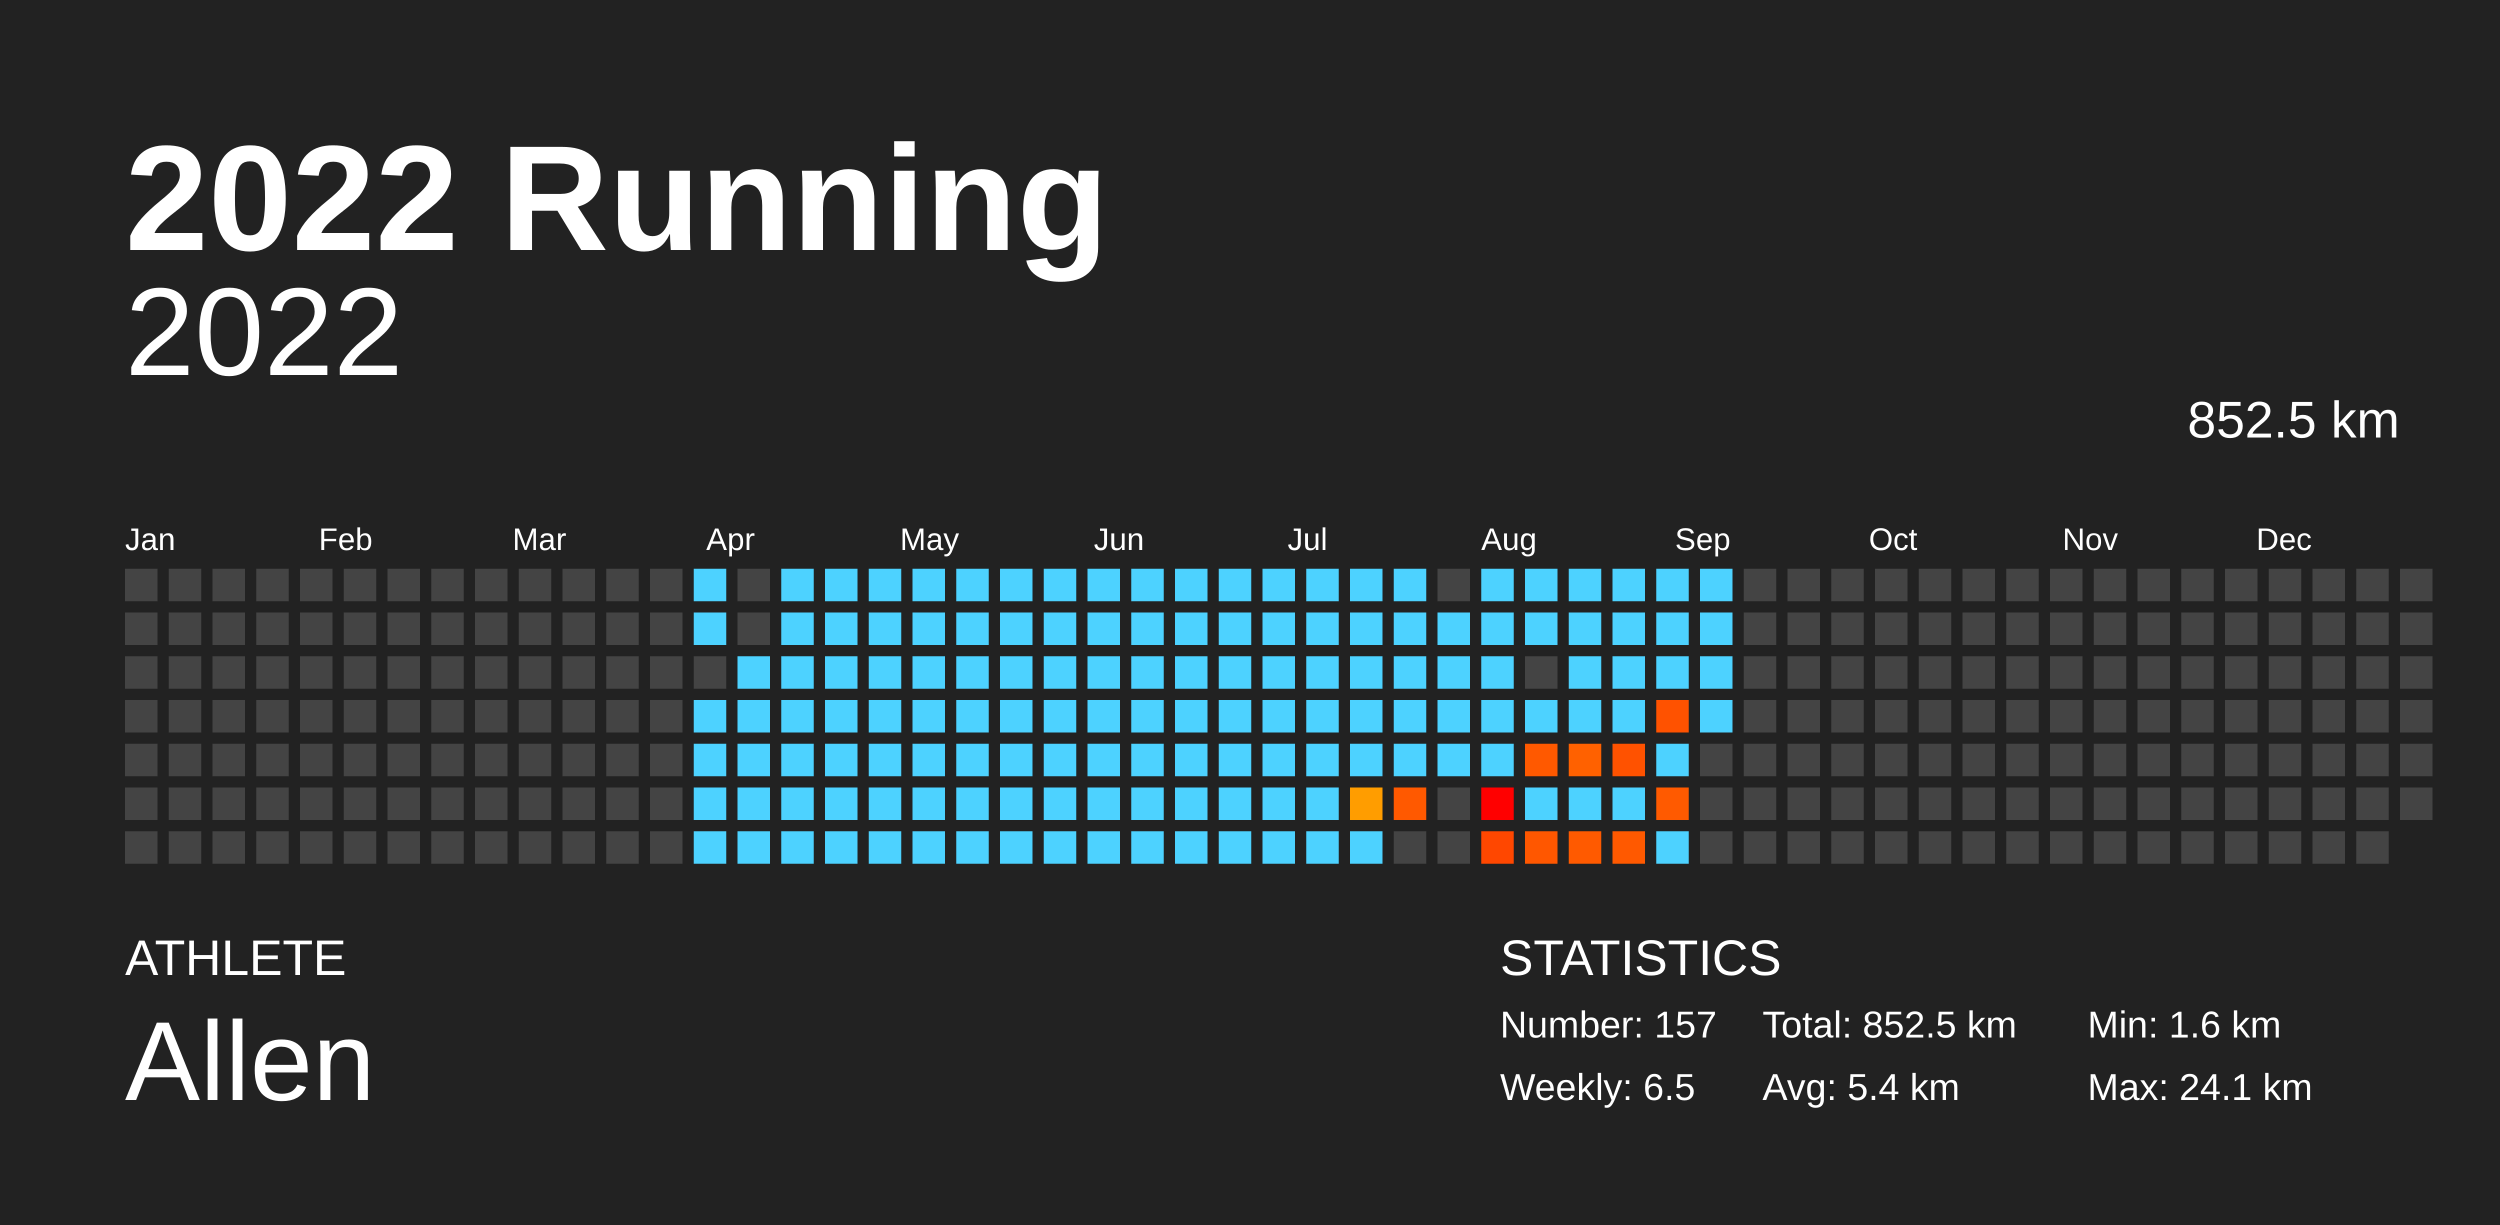
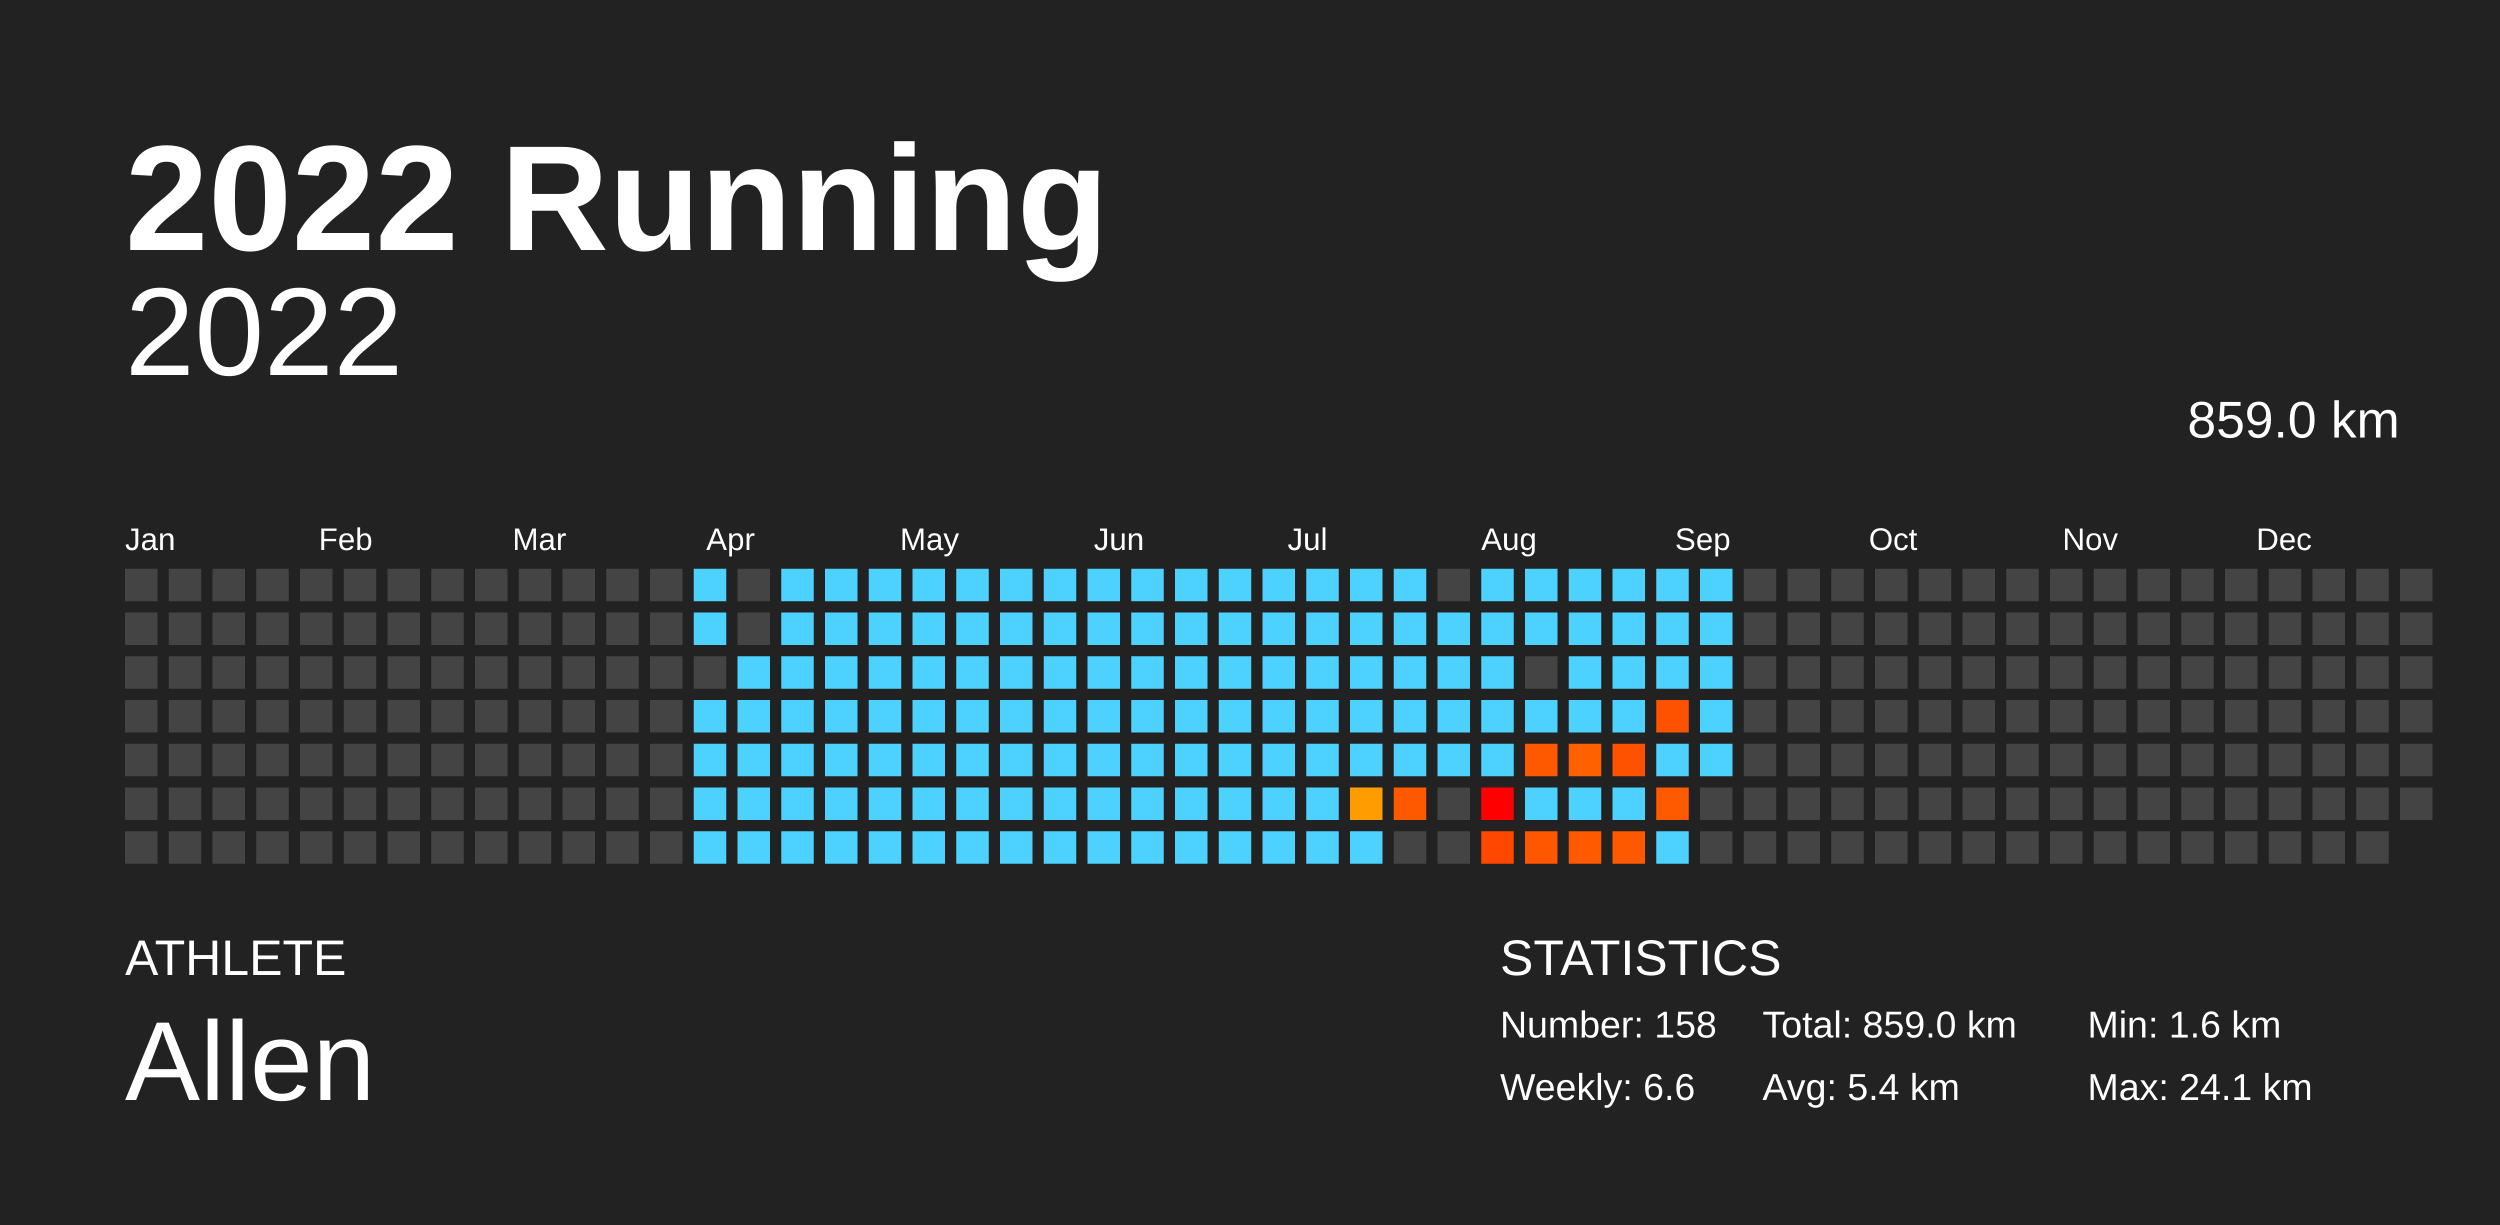
<svg xmlns="http://www.w3.org/2000/svg" baseProfile="full" height="98mm" version="1.1" viewBox="0,0,200,98" width="200mm">
  <defs />
  <rect fill="#222222" height="98" width="200" x="0" y="0" />
  <text fill="#FFFFFF" style="font-size:12px; font-family:Arial; font-weight:bold;" x="10" y="20">2022 Running</text>
  <text fill="#FFFFFF" style="font-size:4px; font-family:Arial" x="10" y="78">ATHLETE</text>
  <text fill="#FFFFFF" style="font-size:9px; font-family:Arial" x="10" y="88">Allen</text>
  <text fill="#FFFFFF" style="font-size:4px; font-family:Arial" x="120" y="78">STATISTICS</text>
-   <text fill="#FFFFFF" style="font-size:3px; font-family:Arial" x="120" y="83">Number: 157</text>
-   <text fill="#FFFFFF" style="font-size:3px; font-family:Arial" x="120" y="88">Weekly: 6.5</text>
-   <text fill="#FFFFFF" style="font-size:3px; font-family:Arial" x="141" y="83">Total: 852.5 km</text>
+   <text fill="#FFFFFF" style="font-size:3px; font-family:Arial" x="120" y="83">Number: 158</text>
+   <text fill="#FFFFFF" style="font-size:3px; font-family:Arial" x="120" y="88">Weekly: 6.6</text>
+   <text fill="#FFFFFF" style="font-size:3px; font-family:Arial" x="141" y="83">Total: 859.0 km</text>
  <text fill="#FFFFFF" style="font-size:3px; font-family:Arial" x="141" y="88">Avg: 5.4 km</text>
  <text fill="#FFFFFF" style="font-size:3px; font-family:Arial" x="167" y="83">Min: 1.6 km</text>
  <text fill="#FFFFFF" style="font-size:3px; font-family:Arial" x="167" y="88">Max: 24.1 km</text>
  <text alignment-baseline="hanging" fill="#FFFFFF" style="font-size:10.0px; font-family:Arial;" x="10" y="30">2022</text>
-   <text alignment-baseline="hanging" fill="#FFFFFF" style="font-size:4.125px; font-family:Arial;" x="175" y="35">852.5 km</text>
+   <text alignment-baseline="hanging" fill="#FFFFFF" style="font-size:4.125px; font-family:Arial;" x="175" y="35">859.0 km</text>
  <text fill="#FFFFFF" style="font-size:2.5px; font-family:Arial" x="10.0" y="44">Jan</text>
  <text fill="#FFFFFF" style="font-size:2.5px; font-family:Arial" x="25.5" y="44">Feb</text>
  <text fill="#FFFFFF" style="font-size:2.5px; font-family:Arial" x="41.0" y="44">Mar</text>
  <text fill="#FFFFFF" style="font-size:2.5px; font-family:Arial" x="56.5" y="44">Apr</text>
  <text fill="#FFFFFF" style="font-size:2.5px; font-family:Arial" x="72.0" y="44">May</text>
  <text fill="#FFFFFF" style="font-size:2.5px; font-family:Arial" x="87.5" y="44">Jun</text>
  <text fill="#FFFFFF" style="font-size:2.5px; font-family:Arial" x="103.0" y="44">Jul</text>
  <text fill="#FFFFFF" style="font-size:2.5px; font-family:Arial" x="118.5" y="44">Aug</text>
  <text fill="#FFFFFF" style="font-size:2.5px; font-family:Arial" x="134.0" y="44">Sep</text>
  <text fill="#FFFFFF" style="font-size:2.5px; font-family:Arial" x="149.5" y="44">Oct</text>
  <text fill="#FFFFFF" style="font-size:2.5px; font-family:Arial" x="165.0" y="44">Nov</text>
  <text fill="#FFFFFF" style="font-size:2.5px; font-family:Arial" x="180.5" y="44">Dec</text>
  <rect fill="#444444" height="2.6" width="2.6" x="10.0" y="45.5" />
  <rect fill="#444444" height="2.6" width="2.6" x="10.0" y="49.0" />
  <rect fill="#444444" height="2.6" width="2.6" x="10.0" y="52.5" />
  <rect fill="#444444" height="2.6" width="2.6" x="10.0" y="56.0" />
  <rect fill="#444444" height="2.6" width="2.6" x="10.0" y="59.5" />
  <rect fill="#444444" height="2.6" width="2.6" x="10.0" y="63.0" />
  <rect fill="#444444" height="2.6" width="2.6" x="10.0" y="66.5" />
  <rect fill="#444444" height="2.6" width="2.6" x="13.5" y="45.5" />
  <rect fill="#444444" height="2.6" width="2.6" x="13.5" y="49.0" />
  <rect fill="#444444" height="2.6" width="2.6" x="13.5" y="52.5" />
  <rect fill="#444444" height="2.6" width="2.6" x="13.5" y="56.0" />
  <rect fill="#444444" height="2.6" width="2.6" x="13.5" y="59.5" />
  <rect fill="#444444" height="2.6" width="2.6" x="13.5" y="63.0" />
  <rect fill="#444444" height="2.6" width="2.6" x="13.5" y="66.5" />
  <rect fill="#444444" height="2.6" width="2.6" x="17.0" y="45.5" />
  <rect fill="#444444" height="2.6" width="2.6" x="17.0" y="49.0" />
  <rect fill="#444444" height="2.6" width="2.6" x="17.0" y="52.5" />
  <rect fill="#444444" height="2.6" width="2.6" x="17.0" y="56.0" />
  <rect fill="#444444" height="2.6" width="2.6" x="17.0" y="59.5" />
  <rect fill="#444444" height="2.6" width="2.6" x="17.0" y="63.0" />
  <rect fill="#444444" height="2.6" width="2.6" x="17.0" y="66.5" />
  <rect fill="#444444" height="2.6" width="2.6" x="20.5" y="45.5" />
  <rect fill="#444444" height="2.6" width="2.6" x="20.5" y="49.0" />
  <rect fill="#444444" height="2.6" width="2.6" x="20.5" y="52.5" />
  <rect fill="#444444" height="2.6" width="2.6" x="20.5" y="56.0" />
  <rect fill="#444444" height="2.6" width="2.6" x="20.5" y="59.5" />
  <rect fill="#444444" height="2.6" width="2.6" x="20.5" y="63.0" />
  <rect fill="#444444" height="2.6" width="2.6" x="20.5" y="66.5" />
  <rect fill="#444444" height="2.6" width="2.6" x="24.0" y="45.5" />
  <rect fill="#444444" height="2.6" width="2.6" x="24.0" y="49.0" />
  <rect fill="#444444" height="2.6" width="2.6" x="24.0" y="52.5" />
  <rect fill="#444444" height="2.6" width="2.6" x="24.0" y="56.0" />
  <rect fill="#444444" height="2.6" width="2.6" x="24.0" y="59.5" />
  <rect fill="#444444" height="2.6" width="2.6" x="24.0" y="63.0" />
  <rect fill="#444444" height="2.6" width="2.6" x="24.0" y="66.5" />
  <rect fill="#444444" height="2.6" width="2.6" x="27.5" y="45.5" />
  <rect fill="#444444" height="2.6" width="2.6" x="27.5" y="49.0" />
  <rect fill="#444444" height="2.6" width="2.6" x="27.5" y="52.5" />
  <rect fill="#444444" height="2.6" width="2.6" x="27.5" y="56.0" />
  <rect fill="#444444" height="2.6" width="2.6" x="27.5" y="59.5" />
  <rect fill="#444444" height="2.6" width="2.6" x="27.5" y="63.0" />
  <rect fill="#444444" height="2.6" width="2.6" x="27.5" y="66.5" />
  <rect fill="#444444" height="2.6" width="2.6" x="31.0" y="45.5" />
  <rect fill="#444444" height="2.6" width="2.6" x="31.0" y="49.0" />
  <rect fill="#444444" height="2.6" width="2.6" x="31.0" y="52.5" />
  <rect fill="#444444" height="2.6" width="2.6" x="31.0" y="56.0" />
  <rect fill="#444444" height="2.6" width="2.6" x="31.0" y="59.5" />
  <rect fill="#444444" height="2.6" width="2.6" x="31.0" y="63.0" />
  <rect fill="#444444" height="2.6" width="2.6" x="31.0" y="66.5" />
  <rect fill="#444444" height="2.6" width="2.6" x="34.5" y="45.5" />
  <rect fill="#444444" height="2.6" width="2.6" x="34.5" y="49.0" />
  <rect fill="#444444" height="2.6" width="2.6" x="34.5" y="52.5" />
  <rect fill="#444444" height="2.6" width="2.6" x="34.5" y="56.0" />
  <rect fill="#444444" height="2.6" width="2.6" x="34.5" y="59.5" />
  <rect fill="#444444" height="2.6" width="2.6" x="34.5" y="63.0" />
  <rect fill="#444444" height="2.6" width="2.6" x="34.5" y="66.5" />
  <rect fill="#444444" height="2.6" width="2.6" x="38.0" y="45.5" />
  <rect fill="#444444" height="2.6" width="2.6" x="38.0" y="49.0" />
  <rect fill="#444444" height="2.6" width="2.6" x="38.0" y="52.5" />
  <rect fill="#444444" height="2.6" width="2.6" x="38.0" y="56.0" />
  <rect fill="#444444" height="2.6" width="2.6" x="38.0" y="59.5" />
  <rect fill="#444444" height="2.6" width="2.6" x="38.0" y="63.0" />
  <rect fill="#444444" height="2.6" width="2.6" x="38.0" y="66.5" />
  <rect fill="#444444" height="2.6" width="2.6" x="41.5" y="45.5" />
  <rect fill="#444444" height="2.6" width="2.6" x="41.5" y="49.0" />
  <rect fill="#444444" height="2.6" width="2.6" x="41.5" y="52.5" />
  <rect fill="#444444" height="2.6" width="2.6" x="41.5" y="56.0" />
  <rect fill="#444444" height="2.6" width="2.6" x="41.5" y="59.5" />
  <rect fill="#444444" height="2.6" width="2.6" x="41.5" y="63.0" />
  <rect fill="#444444" height="2.6" width="2.6" x="41.5" y="66.5" />
  <rect fill="#444444" height="2.6" width="2.6" x="45.0" y="45.5" />
  <rect fill="#444444" height="2.6" width="2.6" x="45.0" y="49.0" />
  <rect fill="#444444" height="2.6" width="2.6" x="45.0" y="52.5" />
  <rect fill="#444444" height="2.6" width="2.6" x="45.0" y="56.0" />
  <rect fill="#444444" height="2.6" width="2.6" x="45.0" y="59.5" />
  <rect fill="#444444" height="2.6" width="2.6" x="45.0" y="63.0" />
  <rect fill="#444444" height="2.6" width="2.6" x="45.0" y="66.5" />
  <rect fill="#444444" height="2.6" width="2.6" x="48.5" y="45.5" />
  <rect fill="#444444" height="2.6" width="2.6" x="48.5" y="49.0" />
  <rect fill="#444444" height="2.6" width="2.6" x="48.5" y="52.5" />
  <rect fill="#444444" height="2.6" width="2.6" x="48.5" y="56.0" />
  <rect fill="#444444" height="2.6" width="2.6" x="48.5" y="59.5" />
  <rect fill="#444444" height="2.6" width="2.6" x="48.5" y="63.0" />
  <rect fill="#444444" height="2.6" width="2.6" x="48.5" y="66.5" />
  <rect fill="#444444" height="2.6" width="2.6" x="52.0" y="45.5" />
  <rect fill="#444444" height="2.6" width="2.6" x="52.0" y="49.0" />
  <rect fill="#444444" height="2.6" width="2.6" x="52.0" y="52.5" />
  <rect fill="#444444" height="2.6" width="2.6" x="52.0" y="56.0" />
  <rect fill="#444444" height="2.6" width="2.6" x="52.0" y="59.5" />
  <rect fill="#444444" height="2.6" width="2.6" x="52.0" y="63.0" />
  <rect fill="#444444" height="2.6" width="2.6" x="52.0" y="66.5" />
  <rect fill="#4dd2ff" height="2.6" width="2.6" x="55.5" y="45.5" />
  <rect fill="#4dd2ff" height="2.6" width="2.6" x="55.5" y="49.0" />
  <rect fill="#444444" height="2.6" width="2.6" x="55.5" y="52.5" />
  <rect fill="#4dd2ff" height="2.6" width="2.6" x="55.5" y="56.0" />
  <rect fill="#4dd2ff" height="2.6" width="2.6" x="55.5" y="59.5" />
  <rect fill="#4dd2ff" height="2.6" width="2.6" x="55.5" y="63.0" />
  <rect fill="#4dd2ff" height="2.6" width="2.6" x="55.5" y="66.5" />
  <rect fill="#444444" height="2.6" width="2.6" x="59.0" y="45.5" />
  <rect fill="#444444" height="2.6" width="2.6" x="59.0" y="49.0" />
  <rect fill="#4dd2ff" height="2.6" width="2.6" x="59.0" y="52.5" />
  <rect fill="#4dd2ff" height="2.6" width="2.6" x="59.0" y="56.0" />
  <rect fill="#4dd2ff" height="2.6" width="2.6" x="59.0" y="59.5" />
  <rect fill="#4dd2ff" height="2.6" width="2.6" x="59.0" y="63.0" />
  <rect fill="#4dd2ff" height="2.6" width="2.6" x="59.0" y="66.5" />
  <rect fill="#4dd2ff" height="2.6" width="2.6" x="62.5" y="45.5" />
  <rect fill="#4dd2ff" height="2.6" width="2.6" x="62.5" y="49.0" />
  <rect fill="#4dd2ff" height="2.6" width="2.6" x="62.5" y="52.5" />
  <rect fill="#4dd2ff" height="2.6" width="2.6" x="62.5" y="56.0" />
  <rect fill="#4dd2ff" height="2.6" width="2.6" x="62.5" y="59.5" />
  <rect fill="#4dd2ff" height="2.6" width="2.6" x="62.5" y="63.0" />
  <rect fill="#4dd2ff" height="2.6" width="2.6" x="62.5" y="66.5" />
  <rect fill="#4dd2ff" height="2.6" width="2.6" x="66.0" y="45.5" />
  <rect fill="#4dd2ff" height="2.6" width="2.6" x="66.0" y="49.0" />
  <rect fill="#4dd2ff" height="2.6" width="2.6" x="66.0" y="52.5" />
  <rect fill="#4dd2ff" height="2.6" width="2.6" x="66.0" y="56.0" />
  <rect fill="#4dd2ff" height="2.6" width="2.6" x="66.0" y="59.5" />
  <rect fill="#4dd2ff" height="2.6" width="2.6" x="66.0" y="63.0" />
  <rect fill="#4dd2ff" height="2.6" width="2.6" x="66.0" y="66.5" />
  <rect fill="#4dd2ff" height="2.6" width="2.6" x="69.5" y="45.5" />
  <rect fill="#4dd2ff" height="2.6" width="2.6" x="69.5" y="49.0" />
  <rect fill="#4dd2ff" height="2.6" width="2.6" x="69.5" y="52.5" />
  <rect fill="#4dd2ff" height="2.6" width="2.6" x="69.5" y="56.0" />
  <rect fill="#4dd2ff" height="2.6" width="2.6" x="69.5" y="59.5" />
  <rect fill="#4dd2ff" height="2.6" width="2.6" x="69.5" y="63.0" />
  <rect fill="#4dd2ff" height="2.6" width="2.6" x="69.5" y="66.5" />
  <rect fill="#4dd2ff" height="2.6" width="2.6" x="73.0" y="45.5" />
  <rect fill="#4dd2ff" height="2.6" width="2.6" x="73.0" y="49.0" />
  <rect fill="#4dd2ff" height="2.6" width="2.6" x="73.0" y="52.5" />
  <rect fill="#4dd2ff" height="2.6" width="2.6" x="73.0" y="56.0" />
  <rect fill="#4dd2ff" height="2.6" width="2.6" x="73.0" y="59.5" />
  <rect fill="#4dd2ff" height="2.6" width="2.6" x="73.0" y="63.0" />
  <rect fill="#4dd2ff" height="2.6" width="2.6" x="73.0" y="66.5" />
  <rect fill="#4dd2ff" height="2.6" width="2.6" x="76.5" y="45.5" />
  <rect fill="#4dd2ff" height="2.6" width="2.6" x="76.5" y="49.0" />
  <rect fill="#4dd2ff" height="2.6" width="2.6" x="76.5" y="52.5" />
  <rect fill="#4dd2ff" height="2.6" width="2.6" x="76.5" y="56.0" />
  <rect fill="#4dd2ff" height="2.6" width="2.6" x="76.5" y="59.5" />
  <rect fill="#4dd2ff" height="2.6" width="2.6" x="76.5" y="63.0" />
  <rect fill="#4dd2ff" height="2.6" width="2.6" x="76.5" y="66.5" />
  <rect fill="#4dd2ff" height="2.6" width="2.6" x="80.0" y="45.5" />
  <rect fill="#4dd2ff" height="2.6" width="2.6" x="80.0" y="49.0" />
  <rect fill="#4dd2ff" height="2.6" width="2.6" x="80.0" y="52.5" />
  <rect fill="#4dd2ff" height="2.6" width="2.6" x="80.0" y="56.0" />
  <rect fill="#4dd2ff" height="2.6" width="2.6" x="80.0" y="59.5" />
  <rect fill="#4dd2ff" height="2.6" width="2.6" x="80.0" y="63.0" />
  <rect fill="#4dd2ff" height="2.6" width="2.6" x="80.0" y="66.5" />
  <rect fill="#4dd2ff" height="2.6" width="2.6" x="83.5" y="45.5" />
  <rect fill="#4dd2ff" height="2.6" width="2.6" x="83.5" y="49.0" />
  <rect fill="#4dd2ff" height="2.6" width="2.6" x="83.5" y="52.5" />
  <rect fill="#4dd2ff" height="2.6" width="2.6" x="83.5" y="56.0" />
  <rect fill="#4dd2ff" height="2.6" width="2.6" x="83.5" y="59.5" />
  <rect fill="#4dd2ff" height="2.6" width="2.6" x="83.5" y="63.0" />
  <rect fill="#4dd2ff" height="2.6" width="2.6" x="83.5" y="66.5" />
  <rect fill="#4dd2ff" height="2.6" width="2.6" x="87.0" y="45.5" />
  <rect fill="#4dd2ff" height="2.6" width="2.6" x="87.0" y="49.0" />
  <rect fill="#4dd2ff" height="2.6" width="2.6" x="87.0" y="52.5" />
  <rect fill="#4dd2ff" height="2.6" width="2.6" x="87.0" y="56.0" />
  <rect fill="#4dd2ff" height="2.6" width="2.6" x="87.0" y="59.5" />
  <rect fill="#4dd2ff" height="2.6" width="2.6" x="87.0" y="63.0" />
  <rect fill="#4dd2ff" height="2.6" width="2.6" x="87.0" y="66.5" />
  <rect fill="#4dd2ff" height="2.6" width="2.6" x="90.5" y="45.5" />
  <rect fill="#4dd2ff" height="2.6" width="2.6" x="90.5" y="49.0" />
  <rect fill="#4dd2ff" height="2.6" width="2.6" x="90.5" y="52.5" />
  <rect fill="#4dd2ff" height="2.6" width="2.6" x="90.5" y="56.0" />
  <rect fill="#4dd2ff" height="2.6" width="2.6" x="90.5" y="59.5" />
  <rect fill="#4dd2ff" height="2.6" width="2.6" x="90.5" y="63.0" />
  <rect fill="#4dd2ff" height="2.6" width="2.6" x="90.5" y="66.5" />
  <rect fill="#4dd2ff" height="2.6" width="2.6" x="94.0" y="45.5" />
  <rect fill="#4dd2ff" height="2.6" width="2.6" x="94.0" y="49.0" />
  <rect fill="#4dd2ff" height="2.6" width="2.6" x="94.0" y="52.5" />
  <rect fill="#4dd2ff" height="2.6" width="2.6" x="94.0" y="56.0" />
  <rect fill="#4dd2ff" height="2.6" width="2.6" x="94.0" y="59.5" />
  <rect fill="#4dd2ff" height="2.6" width="2.6" x="94.0" y="63.0" />
  <rect fill="#4dd2ff" height="2.6" width="2.6" x="94.0" y="66.5" />
  <rect fill="#4dd2ff" height="2.6" width="2.6" x="97.5" y="45.5" />
  <rect fill="#4dd2ff" height="2.6" width="2.6" x="97.5" y="49.0" />
  <rect fill="#4dd2ff" height="2.6" width="2.6" x="97.5" y="52.5" />
  <rect fill="#4dd2ff" height="2.6" width="2.6" x="97.5" y="56.0" />
  <rect fill="#4dd2ff" height="2.6" width="2.6" x="97.5" y="59.5" />
  <rect fill="#4dd2ff" height="2.6" width="2.6" x="97.5" y="63.0" />
  <rect fill="#4dd2ff" height="2.6" width="2.6" x="97.5" y="66.5" />
  <rect fill="#4dd2ff" height="2.6" width="2.6" x="101.0" y="45.5" />
  <rect fill="#4dd2ff" height="2.6" width="2.6" x="101.0" y="49.0" />
  <rect fill="#4dd2ff" height="2.6" width="2.6" x="101.0" y="52.5" />
  <rect fill="#4dd2ff" height="2.6" width="2.6" x="101.0" y="56.0" />
  <rect fill="#4dd2ff" height="2.6" width="2.6" x="101.0" y="59.5" />
  <rect fill="#4dd2ff" height="2.6" width="2.6" x="101.0" y="63.0" />
  <rect fill="#4dd2ff" height="2.6" width="2.6" x="101.0" y="66.5" />
  <rect fill="#4dd2ff" height="2.6" width="2.6" x="104.5" y="45.5" />
  <rect fill="#4dd2ff" height="2.6" width="2.6" x="104.5" y="49.0" />
  <rect fill="#4dd2ff" height="2.6" width="2.6" x="104.5" y="52.5" />
  <rect fill="#4dd2ff" height="2.6" width="2.6" x="104.5" y="56.0" />
  <rect fill="#4dd2ff" height="2.6" width="2.6" x="104.5" y="59.5" />
  <rect fill="#4dd2ff" height="2.6" width="2.6" x="104.5" y="63.0" />
  <rect fill="#4dd2ff" height="2.6" width="2.6" x="104.5" y="66.5" />
  <rect fill="#4dd2ff" height="2.6" width="2.6" x="108.0" y="45.5" />
  <rect fill="#4dd2ff" height="2.6" width="2.6" x="108.0" y="49.0" />
  <rect fill="#4dd2ff" height="2.6" width="2.6" x="108.0" y="52.5" />
  <rect fill="#4dd2ff" height="2.6" width="2.6" x="108.0" y="56.0" />
  <rect fill="#4dd2ff" height="2.6" width="2.6" x="108.0" y="59.5" />
  <rect fill="#ff9d00" height="2.6" width="2.6" x="108.0" y="63.0" />
  <rect fill="#4dd2ff" height="2.6" width="2.6" x="108.0" y="66.5" />
  <rect fill="#4dd2ff" height="2.6" width="2.6" x="111.5" y="45.5" />
  <rect fill="#4dd2ff" height="2.6" width="2.6" x="111.5" y="49.0" />
  <rect fill="#4dd2ff" height="2.6" width="2.6" x="111.5" y="52.5" />
  <rect fill="#4dd2ff" height="2.6" width="2.6" x="111.5" y="56.0" />
  <rect fill="#4dd2ff" height="2.6" width="2.6" x="111.5" y="59.5" />
  <rect fill="#ff5900" height="2.6" width="2.6" x="111.5" y="63.0" />
  <rect fill="#444444" height="2.6" width="2.6" x="111.5" y="66.5" />
  <rect fill="#444444" height="2.6" width="2.6" x="115.0" y="45.5" />
  <rect fill="#4dd2ff" height="2.6" width="2.6" x="115.0" y="49.0" />
  <rect fill="#4dd2ff" height="2.6" width="2.6" x="115.0" y="52.5" />
  <rect fill="#4dd2ff" height="2.6" width="2.6" x="115.0" y="56.0" />
  <rect fill="#4dd2ff" height="2.6" width="2.6" x="115.0" y="59.5" />
  <rect fill="#444444" height="2.6" width="2.6" x="115.0" y="63.0" />
  <rect fill="#444444" height="2.6" width="2.6" x="115.0" y="66.5" />
  <rect fill="#4dd2ff" height="2.6" width="2.6" x="118.5" y="45.5" />
  <rect fill="#4dd2ff" height="2.6" width="2.6" x="118.5" y="49.0" />
  <rect fill="#4dd2ff" height="2.6" width="2.6" x="118.5" y="52.5" />
  <rect fill="#4dd2ff" height="2.6" width="2.6" x="118.5" y="56.0" />
  <rect fill="#4dd2ff" height="2.6" width="2.6" x="118.5" y="59.5" />
  <rect fill="red" height="2.6" width="2.6" x="118.5" y="63.0" />
  <rect fill="#ff4700" height="2.6" width="2.6" x="118.5" y="66.5" />
  <rect fill="#4dd2ff" height="2.6" width="2.6" x="122.0" y="45.5" />
  <rect fill="#4dd2ff" height="2.6" width="2.6" x="122.0" y="49.0" />
  <rect fill="#444444" height="2.6" width="2.6" x="122.0" y="52.5" />
  <rect fill="#4dd2ff" height="2.6" width="2.6" x="122.0" y="56.0" />
  <rect fill="#ff5900" height="2.6" width="2.6" x="122.0" y="59.5" />
  <rect fill="#4dd2ff" height="2.6" width="2.6" x="122.0" y="63.0" />
  <rect fill="#ff5700" height="2.6" width="2.6" x="122.0" y="66.5" />
  <rect fill="#4dd2ff" height="2.6" width="2.6" x="125.5" y="45.5" />
  <rect fill="#4dd2ff" height="2.6" width="2.6" x="125.5" y="49.0" />
  <rect fill="#4dd2ff" height="2.6" width="2.6" x="125.5" y="52.5" />
  <rect fill="#4dd2ff" height="2.6" width="2.6" x="125.5" y="56.0" />
  <rect fill="#ff6100" height="2.6" width="2.6" x="125.5" y="59.5" />
  <rect fill="#4dd2ff" height="2.6" width="2.6" x="125.5" y="63.0" />
  <rect fill="#ff5a00" height="2.6" width="2.6" x="125.5" y="66.5" />
  <rect fill="#4dd2ff" height="2.6" width="2.6" x="129.0" y="45.5" />
  <rect fill="#4dd2ff" height="2.6" width="2.6" x="129.0" y="49.0" />
  <rect fill="#4dd2ff" height="2.6" width="2.6" x="129.0" y="52.5" />
  <rect fill="#4dd2ff" height="2.6" width="2.6" x="129.0" y="56.0" />
  <rect fill="#ff5200" height="2.6" width="2.6" x="129.0" y="59.5" />
  <rect fill="#4dd2ff" height="2.6" width="2.6" x="129.0" y="63.0" />
  <rect fill="#ff5900" height="2.6" width="2.6" x="129.0" y="66.5" />
  <rect fill="#4dd2ff" height="2.6" width="2.6" x="132.5" y="45.5" />
  <rect fill="#4dd2ff" height="2.6" width="2.6" x="132.5" y="49.0" />
  <rect fill="#4dd2ff" height="2.6" width="2.6" x="132.5" y="52.5" />
  <rect fill="#ff5200" height="2.6" width="2.6" x="132.5" y="56.0" />
  <rect fill="#4dd2ff" height="2.6" width="2.6" x="132.5" y="59.5" />
  <rect fill="#ff5a00" height="2.6" width="2.6" x="132.5" y="63.0" />
  <rect fill="#4dd2ff" height="2.6" width="2.6" x="132.5" y="66.5" />
  <rect fill="#4dd2ff" height="2.6" width="2.6" x="136.0" y="45.5" />
  <rect fill="#4dd2ff" height="2.6" width="2.6" x="136.0" y="49.0" />
  <rect fill="#4dd2ff" height="2.6" width="2.6" x="136.0" y="52.5" />
  <rect fill="#4dd2ff" height="2.6" width="2.6" x="136.0" y="56.0" />
-   <rect fill="#444444" height="2.6" width="2.6" x="136.0" y="59.5" />
+   <rect fill="#4dd2ff" height="2.6" width="2.6" x="136.0" y="59.5" />
  <rect fill="#444444" height="2.6" width="2.6" x="136.0" y="63.0" />
  <rect fill="#444444" height="2.6" width="2.6" x="136.0" y="66.5" />
  <rect fill="#444444" height="2.6" width="2.6" x="139.5" y="45.5" />
  <rect fill="#444444" height="2.6" width="2.6" x="139.5" y="49.0" />
  <rect fill="#444444" height="2.6" width="2.6" x="139.5" y="52.5" />
  <rect fill="#444444" height="2.6" width="2.6" x="139.5" y="56.0" />
  <rect fill="#444444" height="2.6" width="2.6" x="139.5" y="59.5" />
  <rect fill="#444444" height="2.6" width="2.6" x="139.5" y="63.0" />
  <rect fill="#444444" height="2.6" width="2.6" x="139.5" y="66.5" />
  <rect fill="#444444" height="2.6" width="2.6" x="143.0" y="45.5" />
  <rect fill="#444444" height="2.6" width="2.6" x="143.0" y="49.0" />
  <rect fill="#444444" height="2.6" width="2.6" x="143.0" y="52.5" />
  <rect fill="#444444" height="2.6" width="2.6" x="143.0" y="56.0" />
  <rect fill="#444444" height="2.6" width="2.6" x="143.0" y="59.5" />
  <rect fill="#444444" height="2.6" width="2.6" x="143.0" y="63.0" />
  <rect fill="#444444" height="2.6" width="2.6" x="143.0" y="66.5" />
  <rect fill="#444444" height="2.6" width="2.6" x="146.5" y="45.5" />
  <rect fill="#444444" height="2.6" width="2.6" x="146.5" y="49.0" />
  <rect fill="#444444" height="2.6" width="2.6" x="146.5" y="52.5" />
  <rect fill="#444444" height="2.6" width="2.6" x="146.5" y="56.0" />
  <rect fill="#444444" height="2.6" width="2.6" x="146.5" y="59.5" />
  <rect fill="#444444" height="2.6" width="2.6" x="146.5" y="63.0" />
  <rect fill="#444444" height="2.6" width="2.6" x="146.5" y="66.5" />
  <rect fill="#444444" height="2.6" width="2.6" x="150.0" y="45.5" />
  <rect fill="#444444" height="2.6" width="2.6" x="150.0" y="49.0" />
  <rect fill="#444444" height="2.6" width="2.6" x="150.0" y="52.5" />
  <rect fill="#444444" height="2.6" width="2.6" x="150.0" y="56.0" />
  <rect fill="#444444" height="2.6" width="2.6" x="150.0" y="59.5" />
  <rect fill="#444444" height="2.6" width="2.6" x="150.0" y="63.0" />
  <rect fill="#444444" height="2.6" width="2.6" x="150.0" y="66.5" />
  <rect fill="#444444" height="2.6" width="2.6" x="153.5" y="45.5" />
  <rect fill="#444444" height="2.6" width="2.6" x="153.5" y="49.0" />
  <rect fill="#444444" height="2.6" width="2.6" x="153.5" y="52.5" />
  <rect fill="#444444" height="2.6" width="2.6" x="153.5" y="56.0" />
  <rect fill="#444444" height="2.6" width="2.6" x="153.5" y="59.5" />
  <rect fill="#444444" height="2.6" width="2.6" x="153.5" y="63.0" />
  <rect fill="#444444" height="2.6" width="2.6" x="153.5" y="66.5" />
  <rect fill="#444444" height="2.6" width="2.6" x="157.0" y="45.5" />
  <rect fill="#444444" height="2.6" width="2.6" x="157.0" y="49.0" />
  <rect fill="#444444" height="2.6" width="2.6" x="157.0" y="52.5" />
  <rect fill="#444444" height="2.6" width="2.6" x="157.0" y="56.0" />
  <rect fill="#444444" height="2.6" width="2.6" x="157.0" y="59.5" />
  <rect fill="#444444" height="2.6" width="2.6" x="157.0" y="63.0" />
  <rect fill="#444444" height="2.6" width="2.6" x="157.0" y="66.5" />
  <rect fill="#444444" height="2.6" width="2.6" x="160.5" y="45.5" />
  <rect fill="#444444" height="2.6" width="2.6" x="160.5" y="49.0" />
  <rect fill="#444444" height="2.6" width="2.6" x="160.5" y="52.5" />
  <rect fill="#444444" height="2.6" width="2.6" x="160.5" y="56.0" />
  <rect fill="#444444" height="2.6" width="2.6" x="160.5" y="59.5" />
  <rect fill="#444444" height="2.6" width="2.6" x="160.5" y="63.0" />
  <rect fill="#444444" height="2.6" width="2.6" x="160.5" y="66.5" />
  <rect fill="#444444" height="2.6" width="2.6" x="164.0" y="45.5" />
  <rect fill="#444444" height="2.6" width="2.6" x="164.0" y="49.0" />
  <rect fill="#444444" height="2.6" width="2.6" x="164.0" y="52.5" />
  <rect fill="#444444" height="2.6" width="2.6" x="164.0" y="56.0" />
  <rect fill="#444444" height="2.6" width="2.6" x="164.0" y="59.5" />
  <rect fill="#444444" height="2.6" width="2.6" x="164.0" y="63.0" />
  <rect fill="#444444" height="2.6" width="2.6" x="164.0" y="66.5" />
  <rect fill="#444444" height="2.6" width="2.6" x="167.5" y="45.5" />
  <rect fill="#444444" height="2.6" width="2.6" x="167.5" y="49.0" />
  <rect fill="#444444" height="2.6" width="2.6" x="167.5" y="52.5" />
  <rect fill="#444444" height="2.6" width="2.6" x="167.5" y="56.0" />
  <rect fill="#444444" height="2.6" width="2.6" x="167.5" y="59.5" />
  <rect fill="#444444" height="2.6" width="2.6" x="167.5" y="63.0" />
  <rect fill="#444444" height="2.6" width="2.6" x="167.5" y="66.5" />
  <rect fill="#444444" height="2.6" width="2.6" x="171.0" y="45.5" />
  <rect fill="#444444" height="2.6" width="2.6" x="171.0" y="49.0" />
  <rect fill="#444444" height="2.6" width="2.6" x="171.0" y="52.5" />
  <rect fill="#444444" height="2.6" width="2.6" x="171.0" y="56.0" />
  <rect fill="#444444" height="2.6" width="2.6" x="171.0" y="59.5" />
  <rect fill="#444444" height="2.6" width="2.6" x="171.0" y="63.0" />
  <rect fill="#444444" height="2.6" width="2.6" x="171.0" y="66.5" />
  <rect fill="#444444" height="2.6" width="2.6" x="174.5" y="45.5" />
  <rect fill="#444444" height="2.6" width="2.6" x="174.5" y="49.0" />
  <rect fill="#444444" height="2.6" width="2.6" x="174.5" y="52.5" />
  <rect fill="#444444" height="2.6" width="2.6" x="174.5" y="56.0" />
  <rect fill="#444444" height="2.6" width="2.6" x="174.5" y="59.5" />
  <rect fill="#444444" height="2.6" width="2.6" x="174.5" y="63.0" />
  <rect fill="#444444" height="2.6" width="2.6" x="174.5" y="66.5" />
  <rect fill="#444444" height="2.6" width="2.6" x="178.0" y="45.5" />
  <rect fill="#444444" height="2.6" width="2.6" x="178.0" y="49.0" />
  <rect fill="#444444" height="2.6" width="2.6" x="178.0" y="52.5" />
  <rect fill="#444444" height="2.6" width="2.6" x="178.0" y="56.0" />
  <rect fill="#444444" height="2.6" width="2.6" x="178.0" y="59.5" />
  <rect fill="#444444" height="2.6" width="2.6" x="178.0" y="63.0" />
  <rect fill="#444444" height="2.6" width="2.6" x="178.0" y="66.5" />
  <rect fill="#444444" height="2.6" width="2.6" x="181.5" y="45.5" />
  <rect fill="#444444" height="2.6" width="2.6" x="181.5" y="49.0" />
  <rect fill="#444444" height="2.6" width="2.6" x="181.5" y="52.5" />
  <rect fill="#444444" height="2.6" width="2.6" x="181.5" y="56.0" />
  <rect fill="#444444" height="2.6" width="2.6" x="181.5" y="59.5" />
  <rect fill="#444444" height="2.6" width="2.6" x="181.5" y="63.0" />
  <rect fill="#444444" height="2.6" width="2.6" x="181.5" y="66.5" />
  <rect fill="#444444" height="2.6" width="2.6" x="185.0" y="45.5" />
  <rect fill="#444444" height="2.6" width="2.6" x="185.0" y="49.0" />
  <rect fill="#444444" height="2.6" width="2.6" x="185.0" y="52.5" />
  <rect fill="#444444" height="2.6" width="2.6" x="185.0" y="56.0" />
  <rect fill="#444444" height="2.6" width="2.6" x="185.0" y="59.5" />
  <rect fill="#444444" height="2.6" width="2.6" x="185.0" y="63.0" />
  <rect fill="#444444" height="2.6" width="2.6" x="185.0" y="66.5" />
  <rect fill="#444444" height="2.6" width="2.6" x="188.5" y="45.5" />
  <rect fill="#444444" height="2.6" width="2.6" x="188.5" y="49.0" />
  <rect fill="#444444" height="2.6" width="2.6" x="188.5" y="52.5" />
  <rect fill="#444444" height="2.6" width="2.6" x="188.5" y="56.0" />
  <rect fill="#444444" height="2.6" width="2.6" x="188.5" y="59.5" />
  <rect fill="#444444" height="2.6" width="2.6" x="188.5" y="63.0" />
  <rect fill="#444444" height="2.6" width="2.6" x="188.5" y="66.5" />
  <rect fill="#444444" height="2.6" width="2.6" x="192.0" y="45.5" />
  <rect fill="#444444" height="2.6" width="2.6" x="192.0" y="49.0" />
  <rect fill="#444444" height="2.6" width="2.6" x="192.0" y="52.5" />
  <rect fill="#444444" height="2.6" width="2.6" x="192.0" y="56.0" />
  <rect fill="#444444" height="2.6" width="2.6" x="192.0" y="59.5" />
  <rect fill="#444444" height="2.6" width="2.6" x="192.0" y="63.0" />
</svg>
